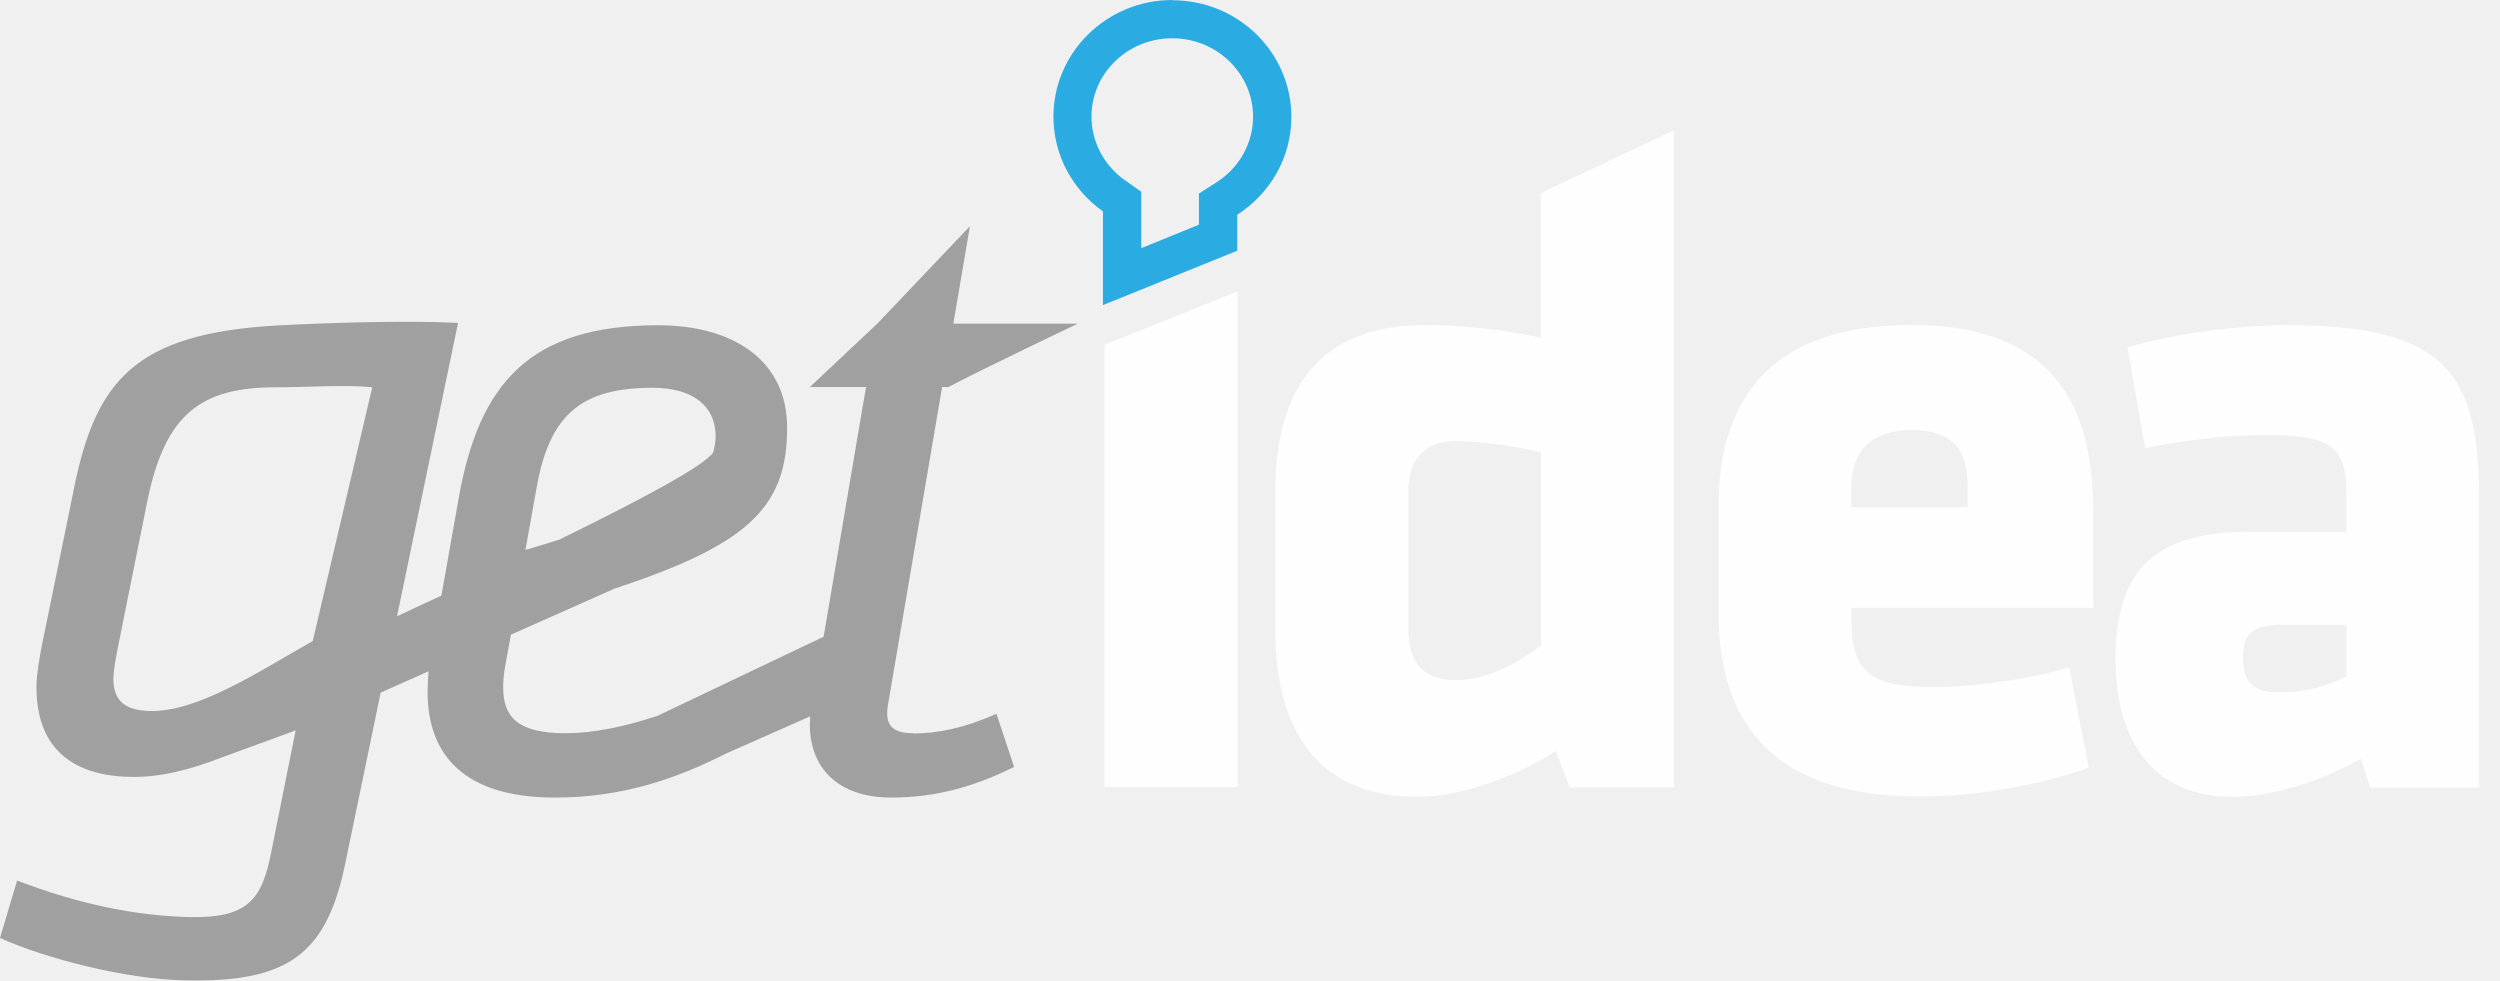
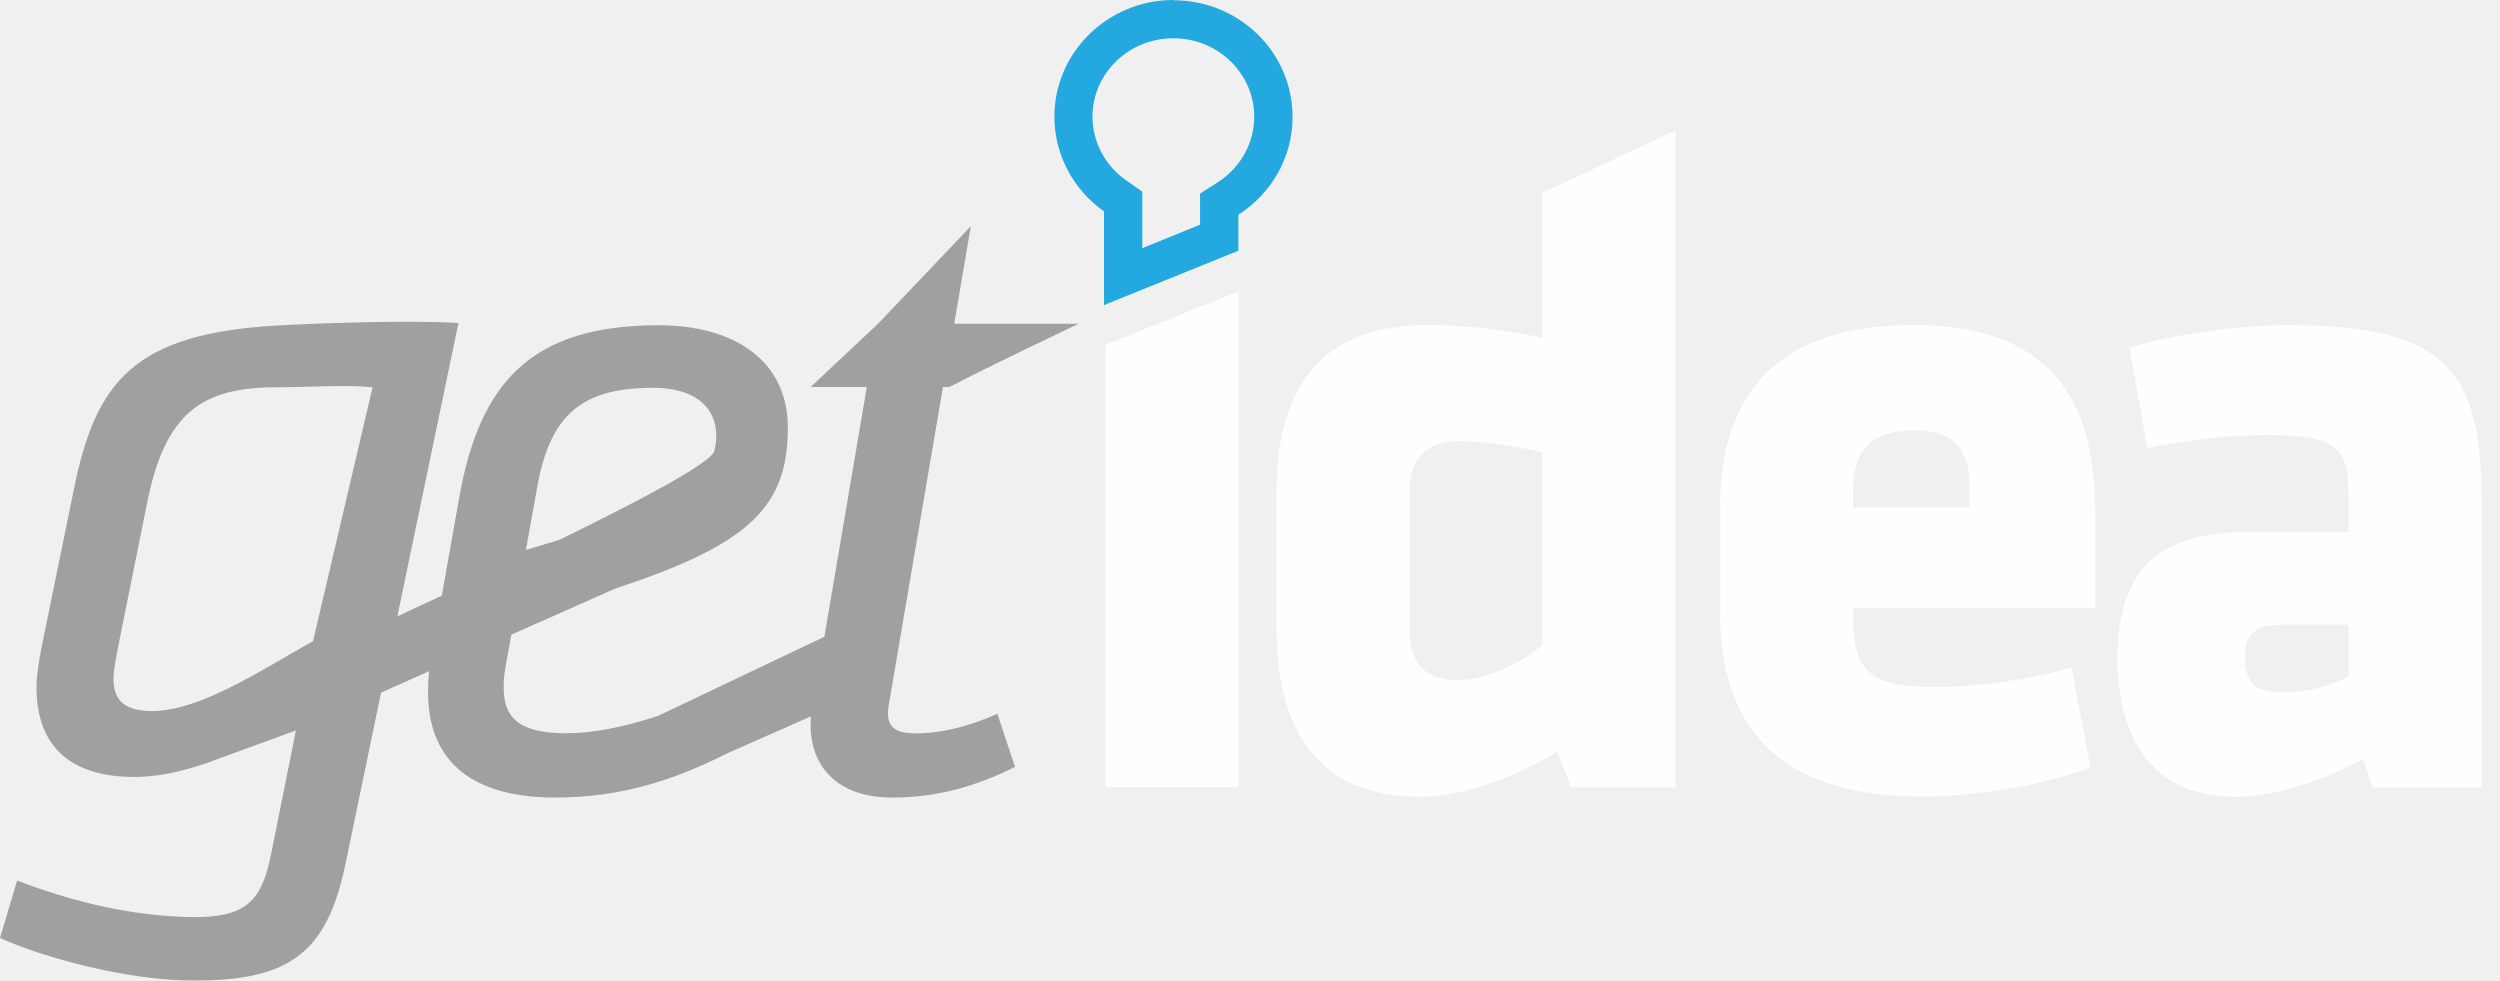
<svg xmlns="http://www.w3.org/2000/svg" width="102" height="40" viewBox="0 0 102 40" fill="none">
-   <g clip-path="url(#clip0_3046_7241)">
-     <path d="M45.062 32.114H50.49V11.885L45.062 14.072V32.114ZM62.875 13.791C61.635 13.489 59.708 13.26 58.208 13.26C53.917 13.26 52.031 15.728 52.031 20.093V25.676C52.031 30.197 54.104 32.51 57.833 32.51C59.823 32.51 62.198 31.489 63.479 30.645L64.042 32.124H68.292V5.322L62.865 7.874V13.78L62.875 13.791ZM62.875 26.312C62.083 26.999 60.656 27.749 59.417 27.749C57.99 27.749 57.458 26.947 57.458 25.666V20.082C57.458 18.864 57.99 17.999 59.417 17.999C60.542 17.999 61.938 18.228 62.875 18.457V26.312ZM77.99 13.26C71.885 13.26 70.115 16.676 70.115 20.666V24.989C70.115 29.541 72.375 32.499 78.323 32.499C80.885 32.499 83.562 31.926 85.219 31.322L84.427 27.228C82.812 27.718 80.552 28.03 78.854 28.03C76.365 28.03 75.542 27.457 75.542 25.332V24.801H85.406V20.926C85.406 16.905 84.083 13.26 77.99 13.26ZM80.281 20.697H75.531V19.905C75.531 18.614 76.135 17.551 78.021 17.551C79.906 17.551 80.281 18.614 80.281 19.905V20.697ZM93.396 13.26C91.281 13.26 88.542 13.645 86.802 14.176L87.521 18.28C89.25 17.937 90.875 17.749 92.49 17.749C95.396 17.749 95.729 18.395 95.729 20.291V21.697H91.771C88 21.697 86.312 23.176 86.312 26.895C86.312 30.041 87.708 32.51 91.094 32.51C92.333 32.51 94.219 32.124 96.323 30.957L96.698 32.135H101.146V20.332C101.146 15.207 99.75 13.27 93.385 13.27L93.396 13.26ZM95.729 27.603C94.906 27.989 94.115 28.249 92.979 28.249C91.927 28.249 91.51 27.832 91.51 26.812C91.51 25.791 91.958 25.489 93.125 25.489H95.729V27.614V27.603Z" fill="#FEFEFE" />
-     <path d="M37.26 29.916C36.5 29.916 36.198 29.645 36.198 29.114C36.198 28.999 36.198 28.926 36.24 28.697L38.438 15.791H38.698C40.094 15.051 43.969 13.207 43.969 13.207H38.896L39.573 9.228L35.792 13.207L33.042 15.791H35.333L33.604 25.978L26.823 29.207C25.469 29.655 24.198 29.916 23.062 29.916C21.094 29.916 20.531 29.228 20.531 28.051C20.531 27.895 20.531 27.635 20.604 27.218L20.844 25.895L25.062 24.02C25.198 23.978 25.333 23.926 25.49 23.874C30.677 22.124 32.115 20.562 32.115 17.447C32.115 14.707 29.917 13.27 26.854 13.27C21.625 13.27 19.552 15.624 18.719 20.301L18.01 24.301C17.396 24.582 16.792 24.864 16.198 25.145L18.688 13.176C16.615 13.062 13.188 13.176 11.292 13.28C5.469 13.614 3.885 15.551 3 20.02L1.677 26.489C1.594 26.978 1.5 27.478 1.49 27.926C1.448 30.051 2.469 31.635 5.302 31.697C6.531 31.728 7.781 31.395 8.99 30.926L12.062 29.801L11.062 34.791C10.677 36.76 10.062 37.468 7.708 37.416C5.552 37.364 3.219 36.895 0.698 35.926L0 38.27C1.875 39.114 5.115 39.947 7.531 39.999C11.771 40.093 13.354 38.947 14.115 35.093L15.531 28.26L17.49 27.385C17.458 27.707 17.448 28.01 17.448 28.249C17.448 30.791 18.927 32.541 22.635 32.541C25.344 32.541 27.542 31.801 29.635 30.739L33.052 29.228C33.052 29.374 33.042 29.489 33.042 29.572C33.042 31.249 34.104 32.541 36.375 32.541C38.188 32.541 39.781 32.083 41.375 31.291L40.656 29.124C39.365 29.697 38.271 29.926 37.25 29.926L37.26 29.916ZM4.635 27.614C4.635 27.27 4.729 26.853 4.812 26.405L6 20.499C6.729 16.864 8.208 15.801 11.271 15.801C12.562 15.801 14.125 15.687 15.188 15.801L12.76 26.155C10.49 27.437 8.073 29.051 6.104 29.01C4.969 28.978 4.604 28.478 4.625 27.603L4.635 27.614ZM21.438 22.437L21.896 19.885C22.427 16.885 23.75 15.822 26.625 15.822C28.292 15.822 29.198 16.582 29.198 17.801C29.198 18.02 29.156 18.239 29.104 18.447C28.792 18.978 26.135 20.395 22.812 22.02C22.333 22.166 21.938 22.291 21.438 22.437Z" fill="#A0A0A0" />
-     <path d="M47.834 1.562C49.646 1.562 51.125 3 51.125 4.76C51.125 5.844 50.563 6.844 49.636 7.437L48.917 7.896V9.167L46.563 10.125V7.823L45.896 7.354C45.042 6.75 44.532 5.781 44.532 4.76C44.532 2.989 46.011 1.562 47.823 1.562M47.834 -9.15527e-05C45.157 -9.15527e-05 42.98 2.135 42.98 4.76C42.98 6.354 43.782 7.76 45 8.625V12.448L50.48 10.229V8.76C51.813 7.906 52.688 6.437 52.688 4.771C52.688 2.135 50.511 0.01 47.834 0.01V-9.15527e-05Z" fill="#2AACE3" />
-   </g>
-   <defs>
-     <clipPath id="clip0_3046_7241">
-       <rect width="101.156" height="40" fill="white" />
-     </clipPath>
-   </defs>
+   <path d="M45.105 32.114H50.538V11.885L45.105 14.072V32.114ZM62.934 13.791C61.694 13.489 59.765 13.26 58.264 13.26C53.968 13.26 52.081 15.729 52.081 20.093V25.676C52.081 30.197 54.156 32.51 57.888 32.51C59.88 32.51 62.257 31.489 63.539 30.645L64.102 32.124H68.356V5.322L62.924 7.874V13.781L62.934 13.791ZM62.934 26.312C62.142 26.999 60.714 27.749 59.473 27.749C58.044 27.749 57.513 26.947 57.513 25.666V20.083C57.513 18.864 58.044 17.999 59.473 17.999C60.599 17.999 61.996 18.229 62.934 18.458V26.312ZM78.063 13.26C71.953 13.26 70.181 16.676 70.181 20.666V24.989C70.181 29.541 72.443 32.499 78.397 32.499C80.962 32.499 83.641 31.926 85.299 31.322L84.507 27.229C82.891 27.718 80.628 28.031 78.928 28.031C76.437 28.031 75.613 27.458 75.613 25.333V24.801H85.487V20.926C85.487 16.906 84.162 13.26 78.063 13.26ZM80.357 20.697H75.603V19.906C75.603 18.614 76.207 17.551 78.094 17.551C79.981 17.551 80.357 18.614 80.357 19.906V20.697ZM93.484 13.26C91.367 13.26 88.625 13.645 86.884 14.176L87.603 18.281C89.334 17.937 90.96 17.749 92.576 17.749C95.485 17.749 95.819 18.395 95.819 20.291V21.697H91.857C88.083 21.697 86.394 23.176 86.394 26.895C86.394 30.041 87.791 32.51 91.179 32.51C92.42 32.51 94.307 32.124 96.413 30.958L96.789 32.135H101.241V20.333C101.241 15.208 99.844 13.27 93.473 13.27L93.484 13.26ZM95.819 27.604C94.995 27.989 94.203 28.249 93.067 28.249C92.013 28.249 91.596 27.833 91.596 26.812C91.596 25.791 92.045 25.489 93.213 25.489H95.819V27.614V27.604Z" fill="#FEFEFE" />
+   <path d="M37.295 29.916C36.534 29.916 36.231 29.645 36.231 29.114C36.231 28.999 36.231 28.926 36.273 28.697L38.473 15.791H38.734C40.131 15.051 44.01 13.208 44.01 13.208H38.932L39.61 9.229L35.825 13.208L33.072 15.791H35.366L33.635 25.979L26.848 29.208C25.492 29.656 24.22 29.916 23.084 29.916C21.113 29.916 20.55 29.229 20.55 28.051C20.55 27.895 20.55 27.635 20.623 27.218L20.863 25.895L25.086 24.02C25.221 23.979 25.357 23.926 25.513 23.874C30.706 22.124 32.144 20.562 32.144 17.447C32.144 14.708 29.944 13.27 26.879 13.27C21.645 13.27 19.57 15.624 18.736 20.301L18.027 24.301C17.412 24.583 16.807 24.864 16.213 25.145L18.705 13.176C16.63 13.062 13.2 13.176 11.302 13.281C5.474 13.614 3.889 15.551 3.003 20.02L1.679 26.489C1.595 26.979 1.501 27.479 1.491 27.926C1.449 30.051 2.471 31.635 5.307 31.697C6.537 31.729 7.788 31.395 8.998 30.926L12.074 29.801L11.073 34.791C10.687 36.76 10.072 37.468 7.715 37.416C5.557 37.364 3.222 36.895 0.699 35.926L0 38.27C1.877 39.114 5.119 39.947 7.538 39.999C11.782 40.093 13.367 38.947 14.128 35.093L15.546 28.26L17.506 27.385C17.474 27.708 17.464 28.01 17.464 28.249C17.464 30.791 18.945 32.541 22.656 32.541C25.367 32.541 27.567 31.801 29.663 30.739L33.083 29.229C33.083 29.374 33.072 29.489 33.072 29.572C33.072 31.249 34.136 32.541 36.409 32.541C38.223 32.541 39.818 32.083 41.413 31.291L40.694 29.124C39.401 29.697 38.306 29.926 37.285 29.926L37.295 29.916ZM4.64 27.614C4.64 27.27 4.734 26.854 4.817 26.406L6.006 20.499C6.735 16.864 8.216 15.801 11.281 15.801C12.574 15.801 14.138 15.687 15.202 15.801L12.772 26.156C10.499 27.437 8.08 29.051 6.11 29.01C4.973 28.979 4.608 28.479 4.629 27.604L4.64 27.614ZM21.457 22.437L21.916 19.885C22.448 16.885 23.772 15.822 26.65 15.822C28.318 15.822 29.225 16.583 29.225 17.801C29.225 18.02 29.183 18.239 29.131 18.447C28.818 18.979 26.16 20.395 22.834 22.02C22.354 22.166 21.958 22.291 21.457 22.437Z" fill="#A0A0A0" />
+   <path d="M47.878 1.562C49.692 1.562 51.173 3 51.173 4.76C51.173 5.844 50.61 6.844 49.682 7.438L48.962 7.896V9.167L46.606 10.125V7.823L45.939 7.354C45.084 6.75 44.573 5.781 44.573 4.76C44.573 2.99 46.054 1.562 47.868 1.562M47.878 0C45.199 0 43.02 2.135 43.02 4.76C43.02 6.354 43.822 7.76 45.042 8.625V12.448L50.526 10.229V8.76C51.861 7.906 52.737 6.438 52.737 4.771C52.737 2.135 50.558 0.01 47.878 0.01V0Z" fill="#24A8E0" />
</svg>
